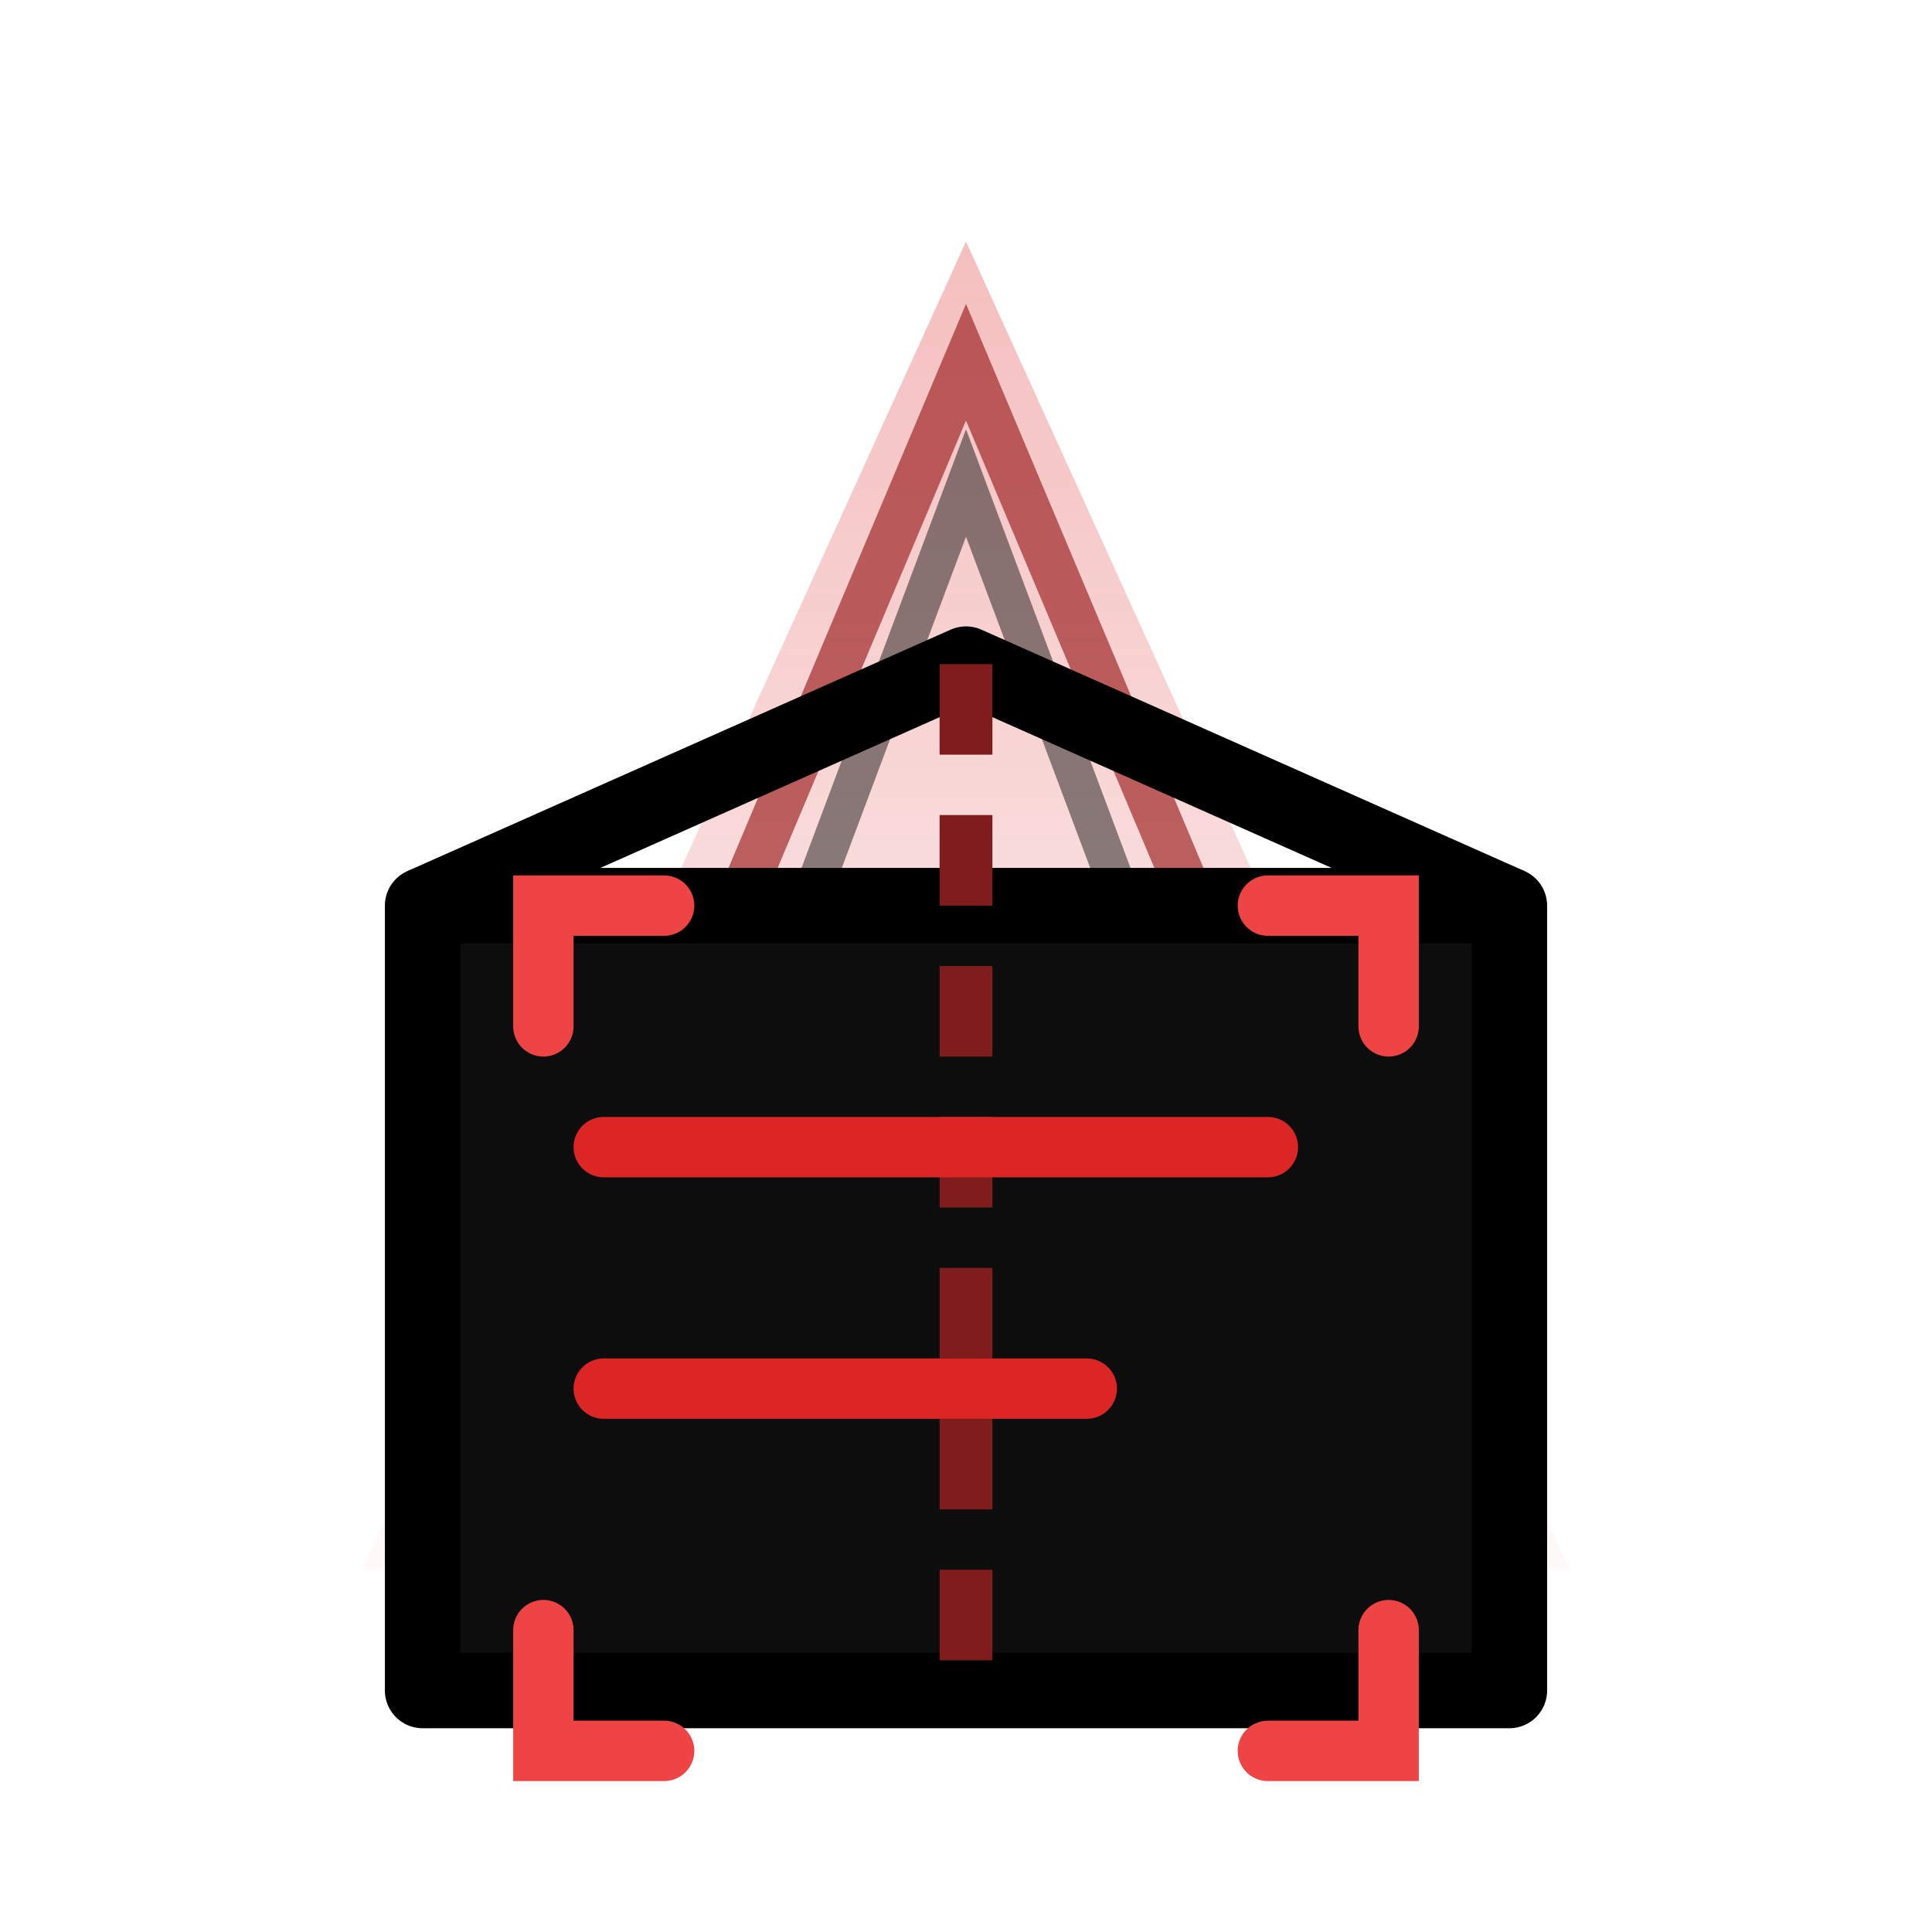
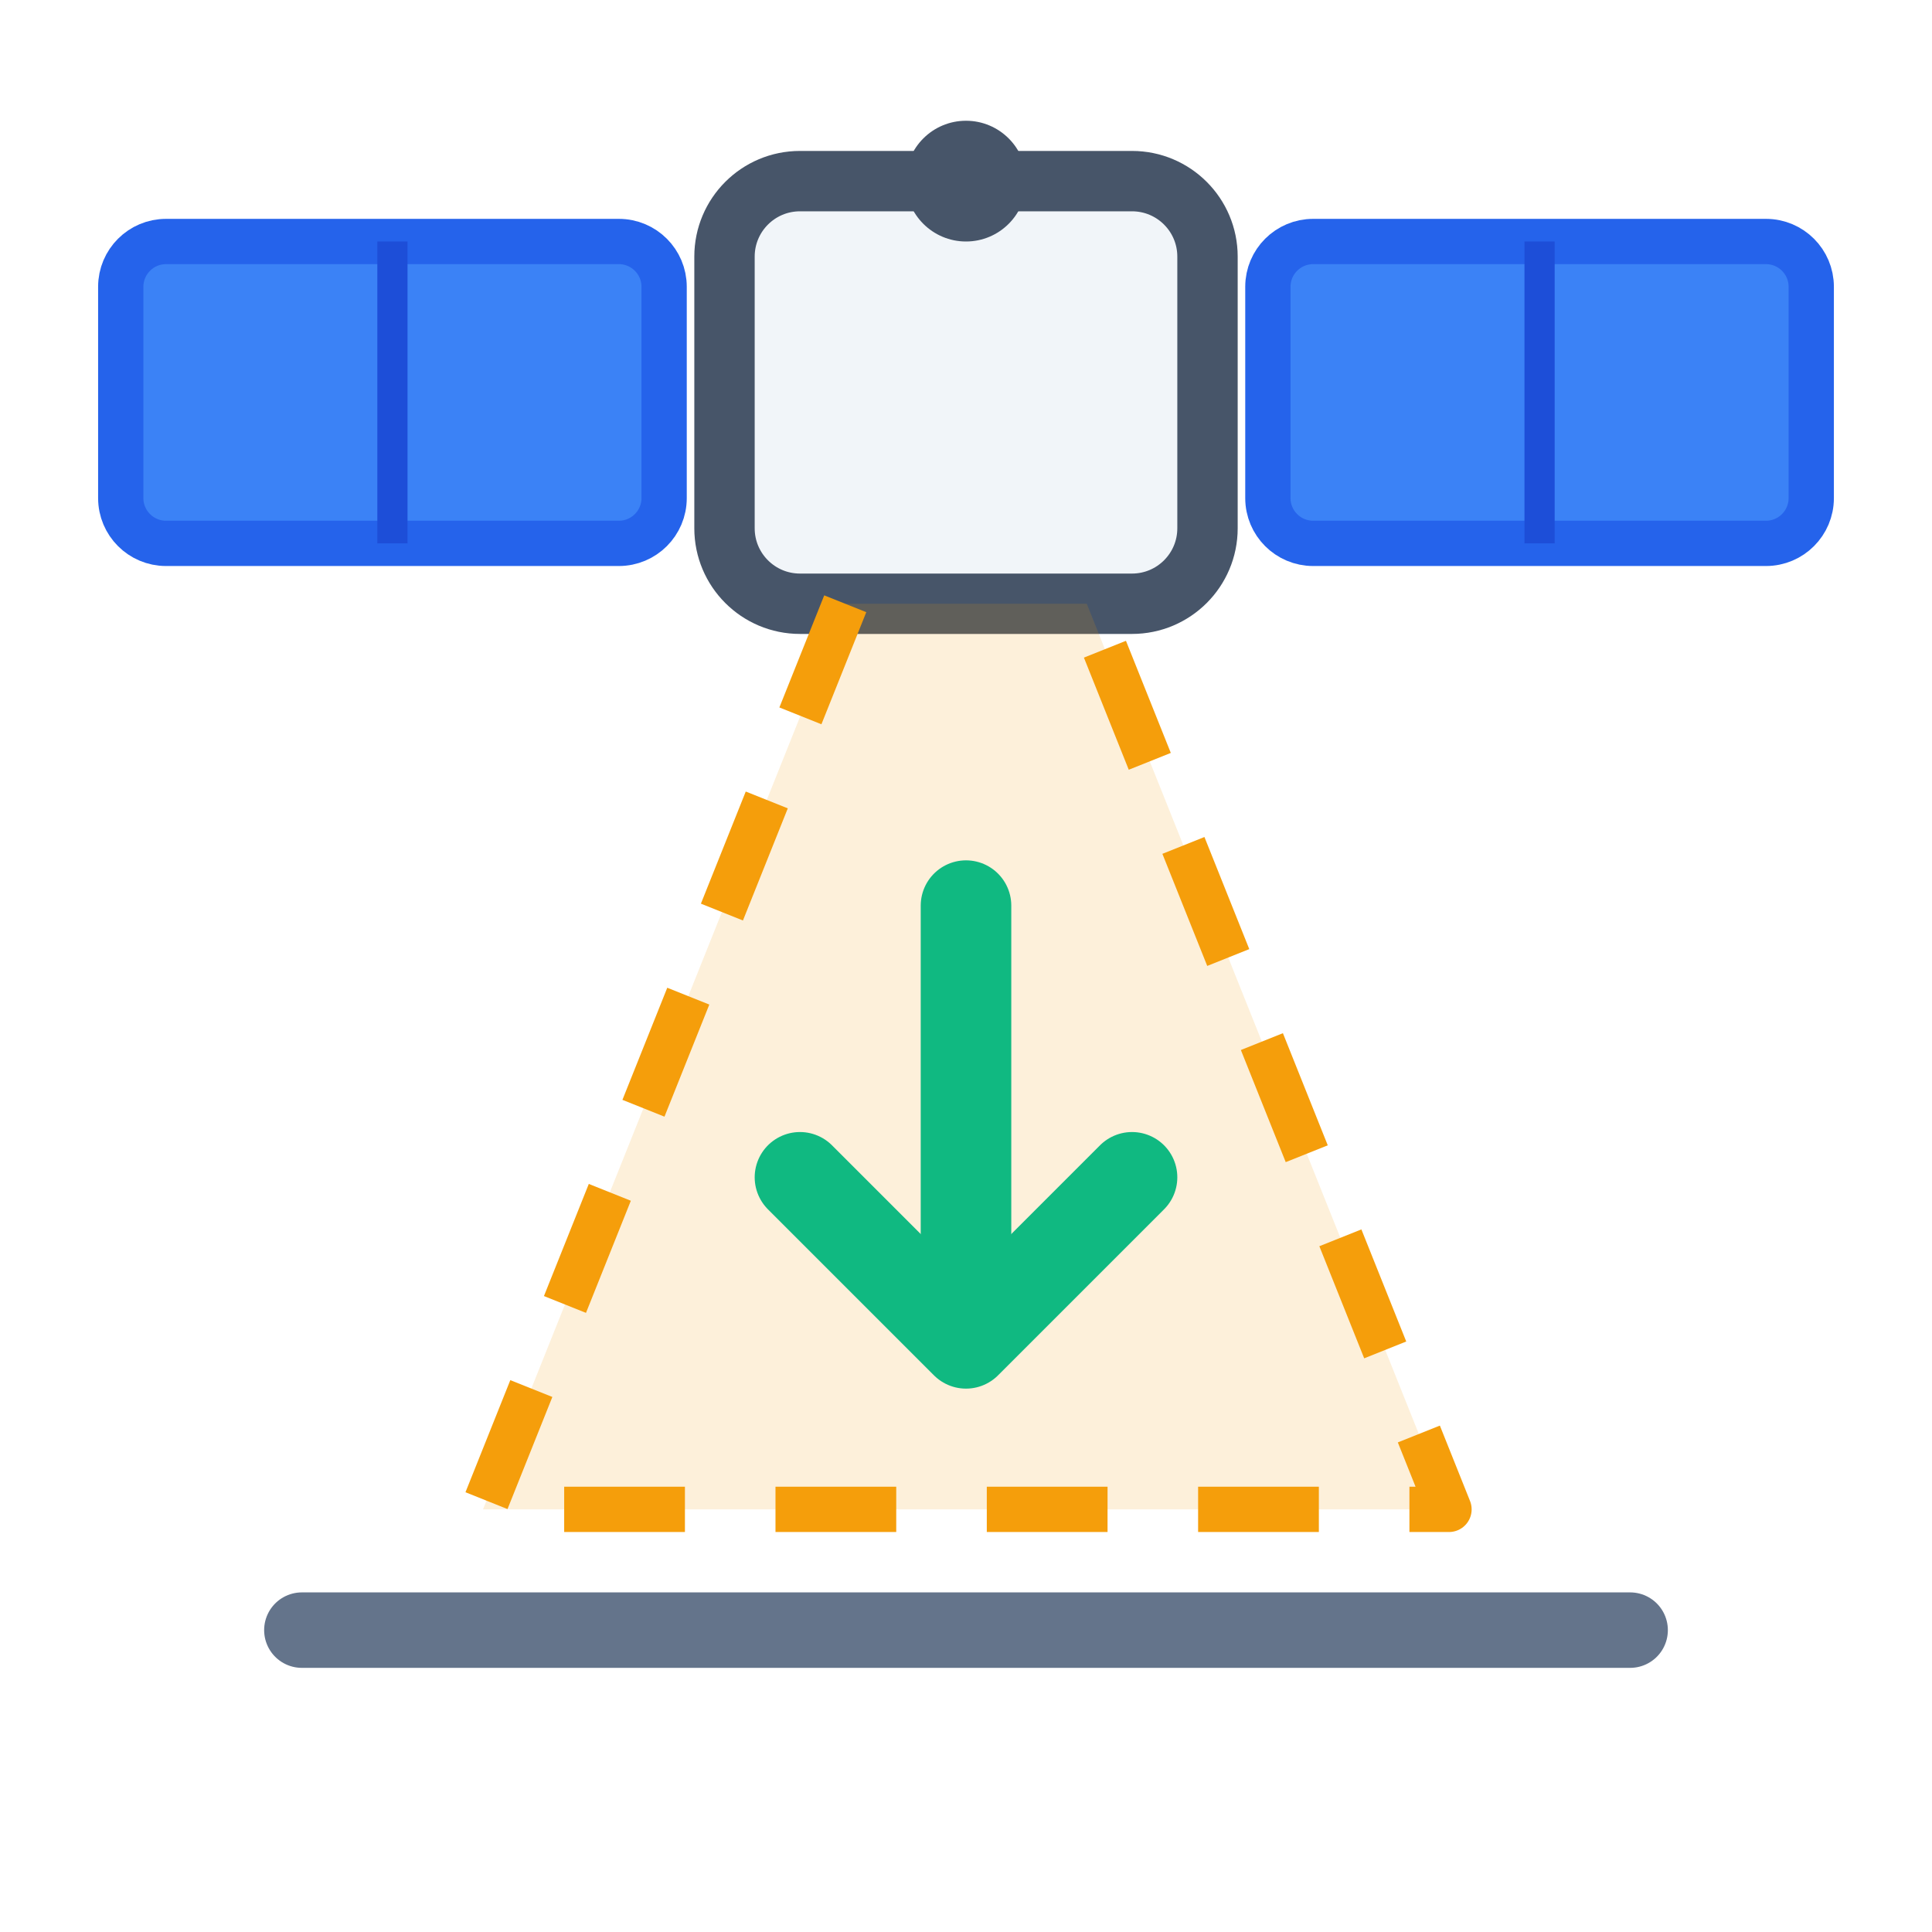
<svg xmlns="http://www.w3.org/2000/svg" viewBox="0 0 64 64">
-   <defs>
-     <linearGradient id="grdArc" x1="32" y1="8" x2="32" y2="56" gradientUnits="userSpaceOnUse">
-       <stop offset="0%" stop-color="#dc2626" stop-opacity="0.85" />
-       <stop offset="100%" stop-color="#dc2626" stop-opacity="0" />
-     </linearGradient>
-   </defs>
-   <path d="M32 8 L52 52 H12 Z" fill="url(#grdArc)" opacity="0.35" />
-   <path d="M32 12 L48 50 H16 Z" fill="none" stroke="#991b1b" stroke-width="1.5" opacity="0.65" />
-   <path d="M32 16 L44 48 H20 Z" fill="none" stroke="#000000" stroke-width="1.25" opacity="0.45" />
-   <path d="M14 30h36v26H14z" fill="#0d0d0d" stroke="#000000" stroke-width="2.5" stroke-linejoin="round" />
-   <path d="M14 30l18-8 18 8" fill="none" stroke="#000000" stroke-width="2.5" stroke-linejoin="round" />
-   <path d="M32 22v34" stroke="#7f1d1d" stroke-width="1.75" stroke-dasharray="3 2" />
-   <path d="M20 38h22M20 46h16" stroke="#dc2626" stroke-width="2" stroke-linecap="round" />
-   <path d="M18 54v4h4M46 54v4h-4M18 34v-4h4M46 34v-4h-4" fill="none" stroke="#ef4444" stroke-width="2" stroke-linecap="round" />
+   <rect x="24" y="6" width="16" height="14" rx="2.5" fill="#F1F5F9" stroke="#475569" stroke-width="2" />
+   <circle cx="32" cy="6" r="2" fill="#475569" />
+   <rect x="4" y="8" width="18" height="10" rx="1.5" fill="#3B82F6" stroke="#2563EB" stroke-width="1.5" />
+   <rect x="42" y="8" width="18" height="10" rx="1.5" fill="#3B82F6" stroke="#2563EB" stroke-width="1.5" />
+   <line x1="13" y1="8" x2="13" y2="18" stroke="#1D4ED8" stroke-width="1" />
+   <line x1="51" y1="8" x2="51" y2="18" stroke="#1D4ED8" stroke-width="1" />
+   <path d="M28 20 L16 50 L48 50 L36 20" fill="#F59E0B" fill-opacity="0.15" stroke="#F59E0B" stroke-width="1.5" stroke-linejoin="round" stroke-dasharray="4 3" />
+   <line x1="10" y1="54" x2="54" y2="54" stroke="#64748B" stroke-width="2.5" stroke-linecap="round" />
+   <line x1="32" y1="30" x2="32" y2="44" stroke="#10B981" stroke-width="3" stroke-linecap="round" />
+   <path d="M26.5 39 L32 44.5 L37.5 39" fill="none" stroke="#10B981" stroke-width="3" stroke-linecap="round" stroke-linejoin="round" />
</svg>
